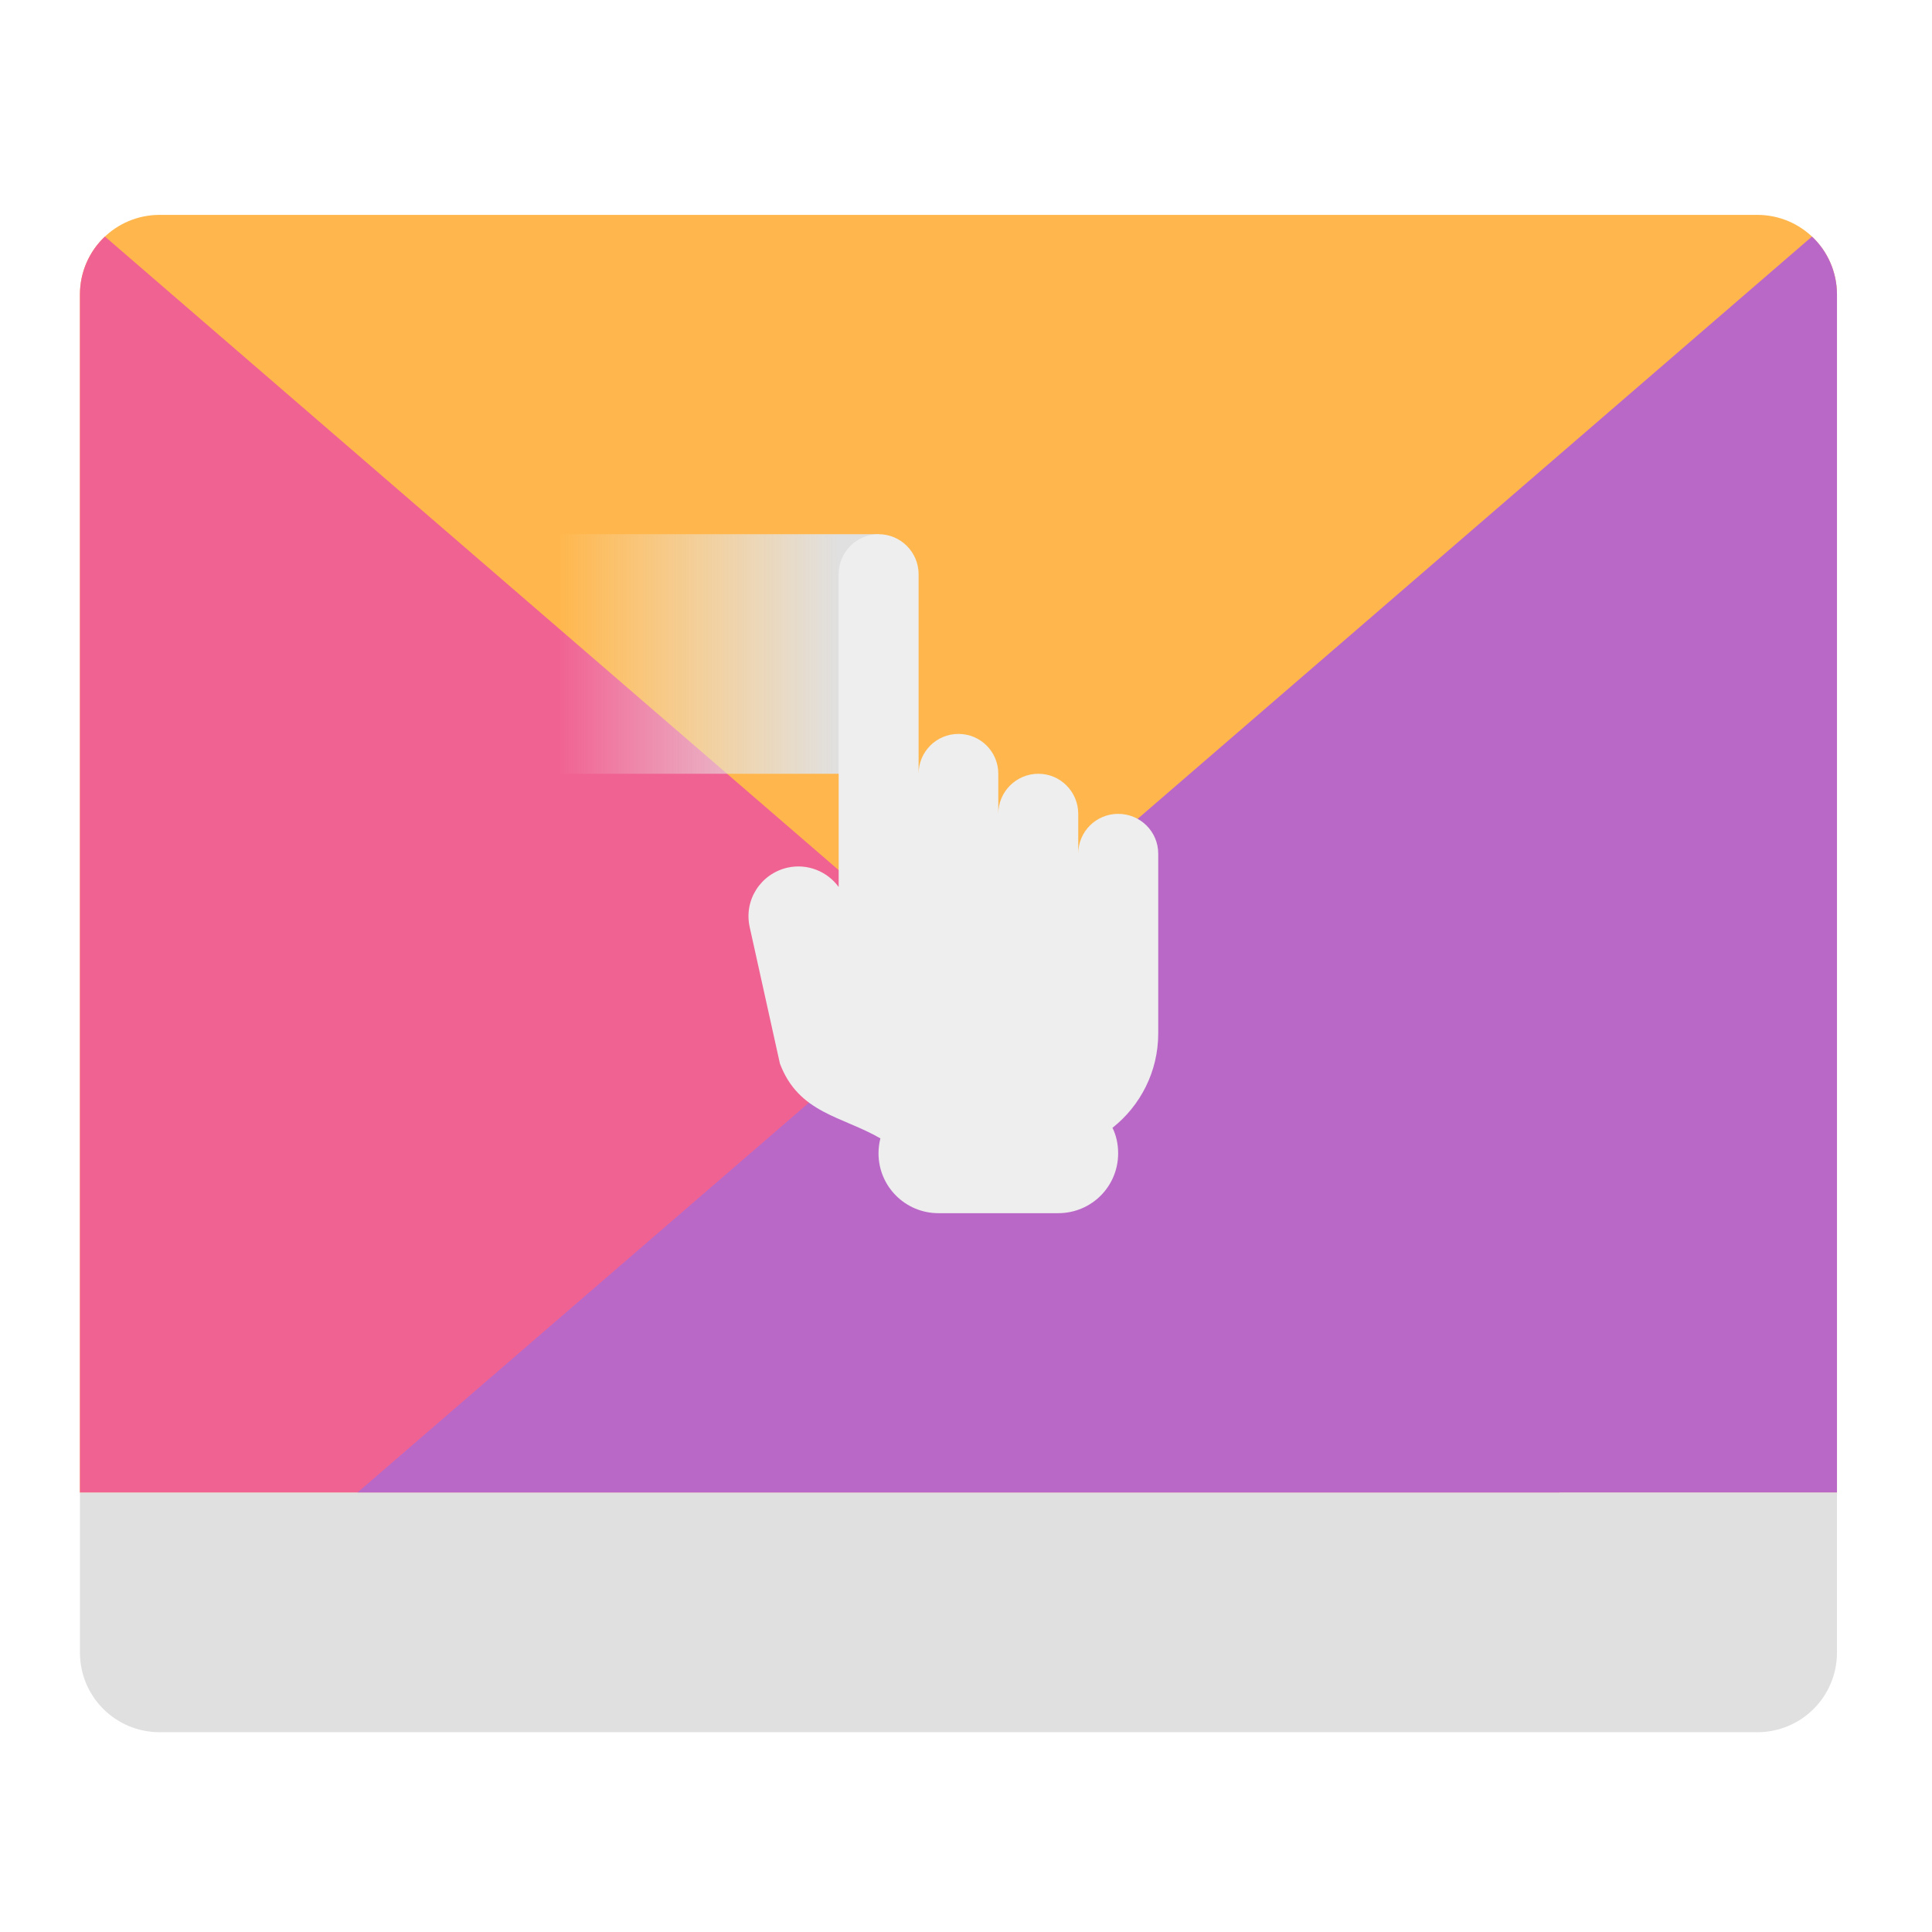
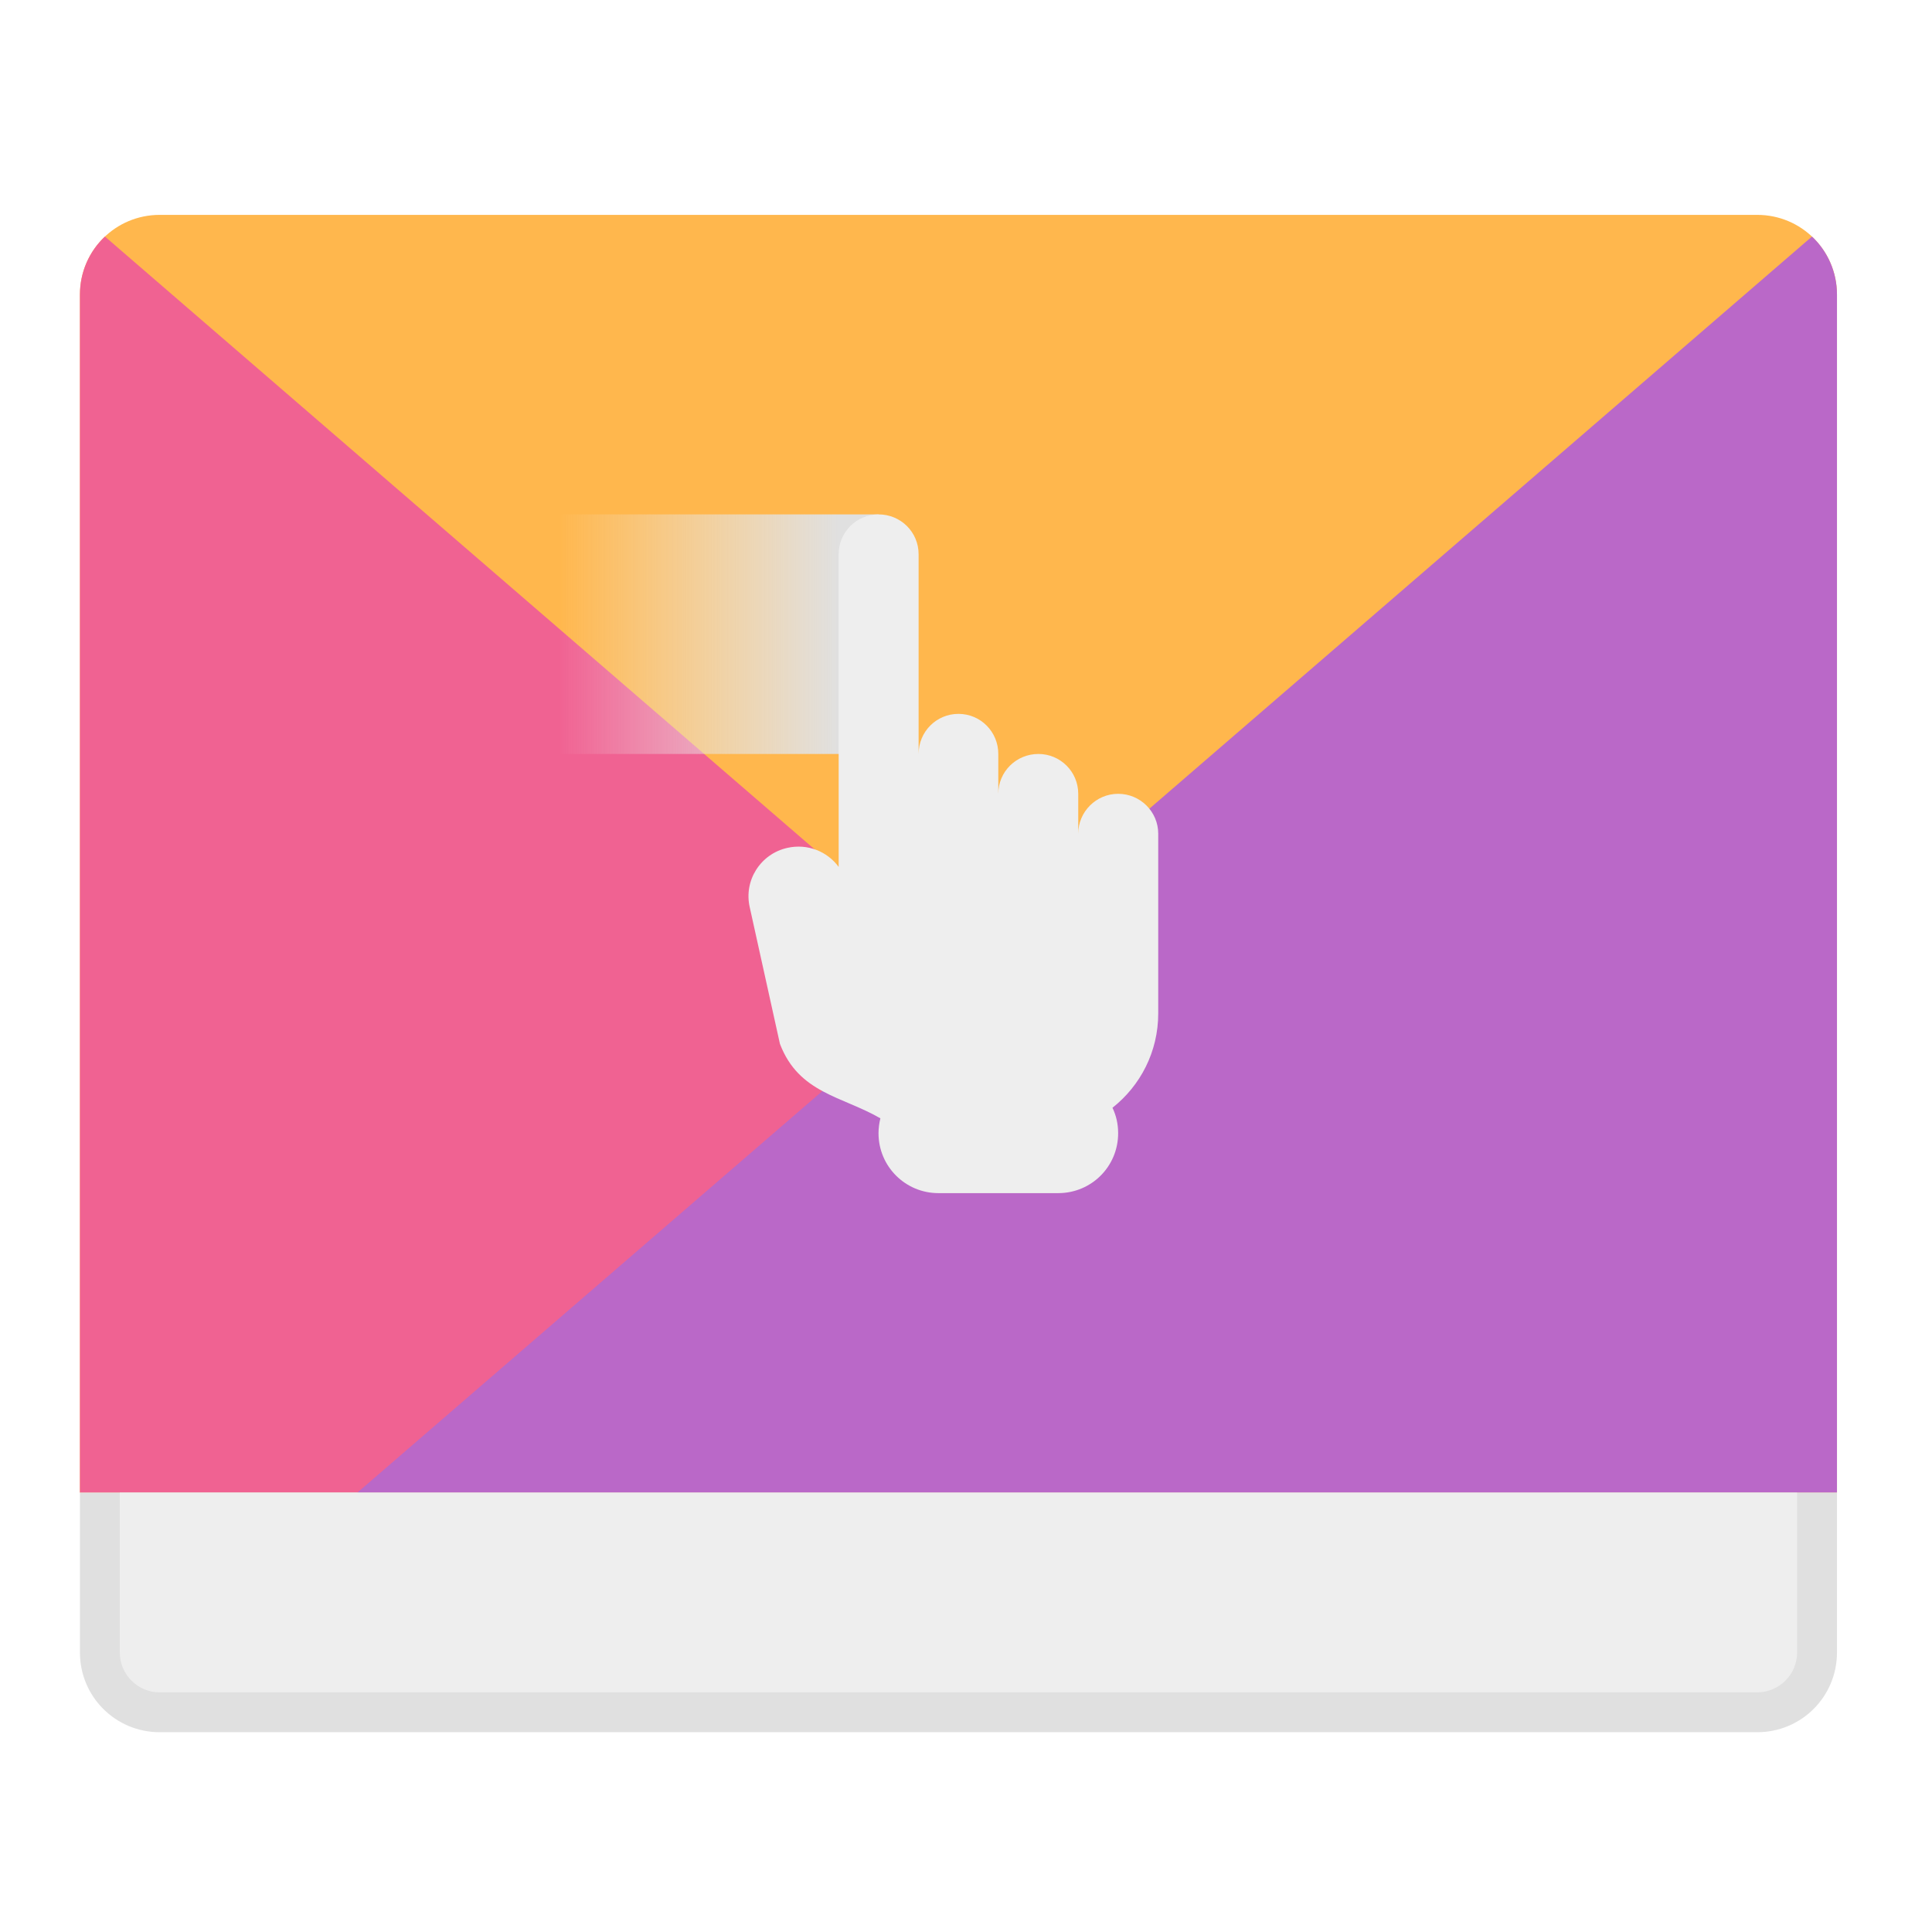
<svg xmlns="http://www.w3.org/2000/svg" width="32px" height="32px" viewBox="0 0 32 32" version="1.1">
  <defs>
-     <linearGradient id="linear0" gradientUnits="userSpaceOnUse" x1="232.833" y1="-41.667" x2="158.75" y2="-41.667" gradientTransform="matrix(0.0625,0,0,0.0625,-0.661458,13.4375)">
+     <linearGradient id="linear0" gradientUnits="userSpaceOnUse" x1="232.833" y1="-41.667" x2="158.75" y2="-41.667" gradientTransform="matrix(0.0625,0,0,0.0625,-0.661458,13.10679)">
      <stop offset="0" style="stop-color:rgb(87.843%,87.843%,87.843%);stop-opacity:1;" />
      <stop offset="1" style="stop-color:rgb(93.333%,93.333%,93.333%);stop-opacity:0;" />
    </linearGradient>
  </defs>
  <g id="surface1">
    <path style=" stroke:none;fill-rule:nonzero;fill:rgb(100%,71.765%,30.196%);fill-opacity:1;" d="M 2.645 3.559 C 1.914 3.559 1.324 4.148 1.324 4.879 L 1.324 24.723 L 30.426 24.723 L 30.426 4.879 C 30.426 4.148 29.836 3.559 29.105 3.559 Z M 2.645 3.559 " />
    <path style=" stroke:none;fill-rule:nonzero;fill:rgb(94.118%,38.431%,57.255%);fill-opacity:1;" d="M 1.738 3.918 C 1.484 4.156 1.324 4.5 1.324 4.879 L 1.324 24.723 L 25.832 24.723 Z M 1.738 3.918 " />
    <path style=" stroke:none;fill-rule:nonzero;fill:rgb(72.941%,40.784%,78.431%);fill-opacity:1;" d="M 30.012 3.918 L 5.918 24.723 L 30.426 24.723 L 30.426 4.879 C 30.426 4.5 30.266 4.156 30.012 3.918 Z M 30.012 3.918 " />
    <path style=" stroke:none;fill-rule:nonzero;fill:rgb(87.843%,87.843%,87.843%);fill-opacity:1;" d="M 1.324 24.723 L 1.324 27.371 C 1.324 28.102 1.914 28.691 2.645 28.691 L 29.105 28.691 C 29.836 28.691 30.426 28.102 30.426 27.371 L 30.426 24.723 Z M 1.324 24.723 " />
-     <path style=" stroke:none;fill-rule:nonzero;fill:url(#linear0);" d="M 7.277 8.848 L 14.551 8.848 L 14.551 12.816 L 7.277 12.816 Z M 7.277 8.848 " />
-     <path style=" stroke:none;fill-rule:nonzero;fill:rgb(93.333%,93.333%,93.333%);fill-opacity:1;" d="M 14.551 8.848 C 14.188 8.848 13.891 9.145 13.891 9.512 L 13.891 14.691 C 13.703 14.434 13.375 14.297 13.043 14.371 C 12.598 14.473 12.316 14.91 12.418 15.359 L 12.918 17.617 C 13.23 18.441 13.949 18.488 14.582 18.855 C 14.562 18.934 14.551 19.016 14.551 19.102 C 14.551 19.652 14.996 20.094 15.543 20.094 L 17.527 20.094 C 18.078 20.094 18.52 19.652 18.52 19.102 C 18.52 18.949 18.488 18.805 18.426 18.68 C 18.887 18.316 19.184 17.75 19.184 17.117 L 19.184 14.141 C 19.184 13.773 18.887 13.48 18.52 13.48 C 18.156 13.48 17.859 13.773 17.859 14.141 L 17.859 13.48 C 17.859 13.113 17.562 12.816 17.199 12.816 C 16.832 12.816 16.535 13.113 16.535 13.48 L 16.535 12.816 C 16.535 12.453 16.242 12.156 15.875 12.156 C 15.508 12.156 15.215 12.453 15.215 12.816 L 15.215 9.512 C 15.215 9.145 14.918 8.848 14.551 8.848 Z M 14.551 8.848 " />
+     <path style=" stroke:none;fill-rule:nonzero;fill:rgb(93.333%,93.333%,93.333%);fill-opacity:0.986;" d="M 1.984 24.723 L 1.984 27.371 C 1.984 27.734 2.281 28.031 2.645 28.031 L 29.105 28.031 C 29.469 28.031 29.766 27.734 29.766 27.371 L 29.766 24.723 Z M 1.984 24.723 " />
+     <path style=" stroke:none;fill-rule:nonzero;fill:url(#linear0);" d="M 7.277 8.52 L 14.551 8.52 L 14.551 12.488 L 7.277 12.488 Z M 7.277 8.52 " />
+     <path style=" stroke:none;fill-rule:nonzero;fill:rgb(93.333%,93.333%,93.333%);fill-opacity:1;" d="M 14.551 8.52 C 14.188 8.52 13.891 8.812 13.891 9.18 L 13.891 14.359 C 13.703 14.102 13.375 13.969 13.043 14.043 C 12.598 14.141 12.316 14.582 12.418 15.027 L 12.918 17.289 C 13.23 18.109 13.949 18.156 14.582 18.523 C 14.562 18.602 14.551 18.688 14.551 18.77 C 14.551 19.32 14.996 19.762 15.543 19.762 L 17.527 19.762 C 18.078 19.762 18.52 19.32 18.52 18.77 C 18.52 18.617 18.488 18.477 18.426 18.348 C 18.887 17.984 19.184 17.422 19.184 16.785 L 19.184 13.809 C 19.184 13.445 18.887 13.148 18.52 13.148 C 18.156 13.148 17.859 13.445 17.859 13.809 L 17.859 13.148 C 17.859 12.781 17.562 12.488 17.199 12.488 C 16.832 12.488 16.535 12.781 16.535 13.148 L 16.535 12.488 C 16.535 12.121 16.242 11.824 15.875 11.824 C 15.508 11.824 15.215 12.121 15.215 12.488 L 15.215 9.18 C 15.215 8.812 14.918 8.52 14.551 8.52 Z M 14.551 8.52 " />
  </g>
</svg>
